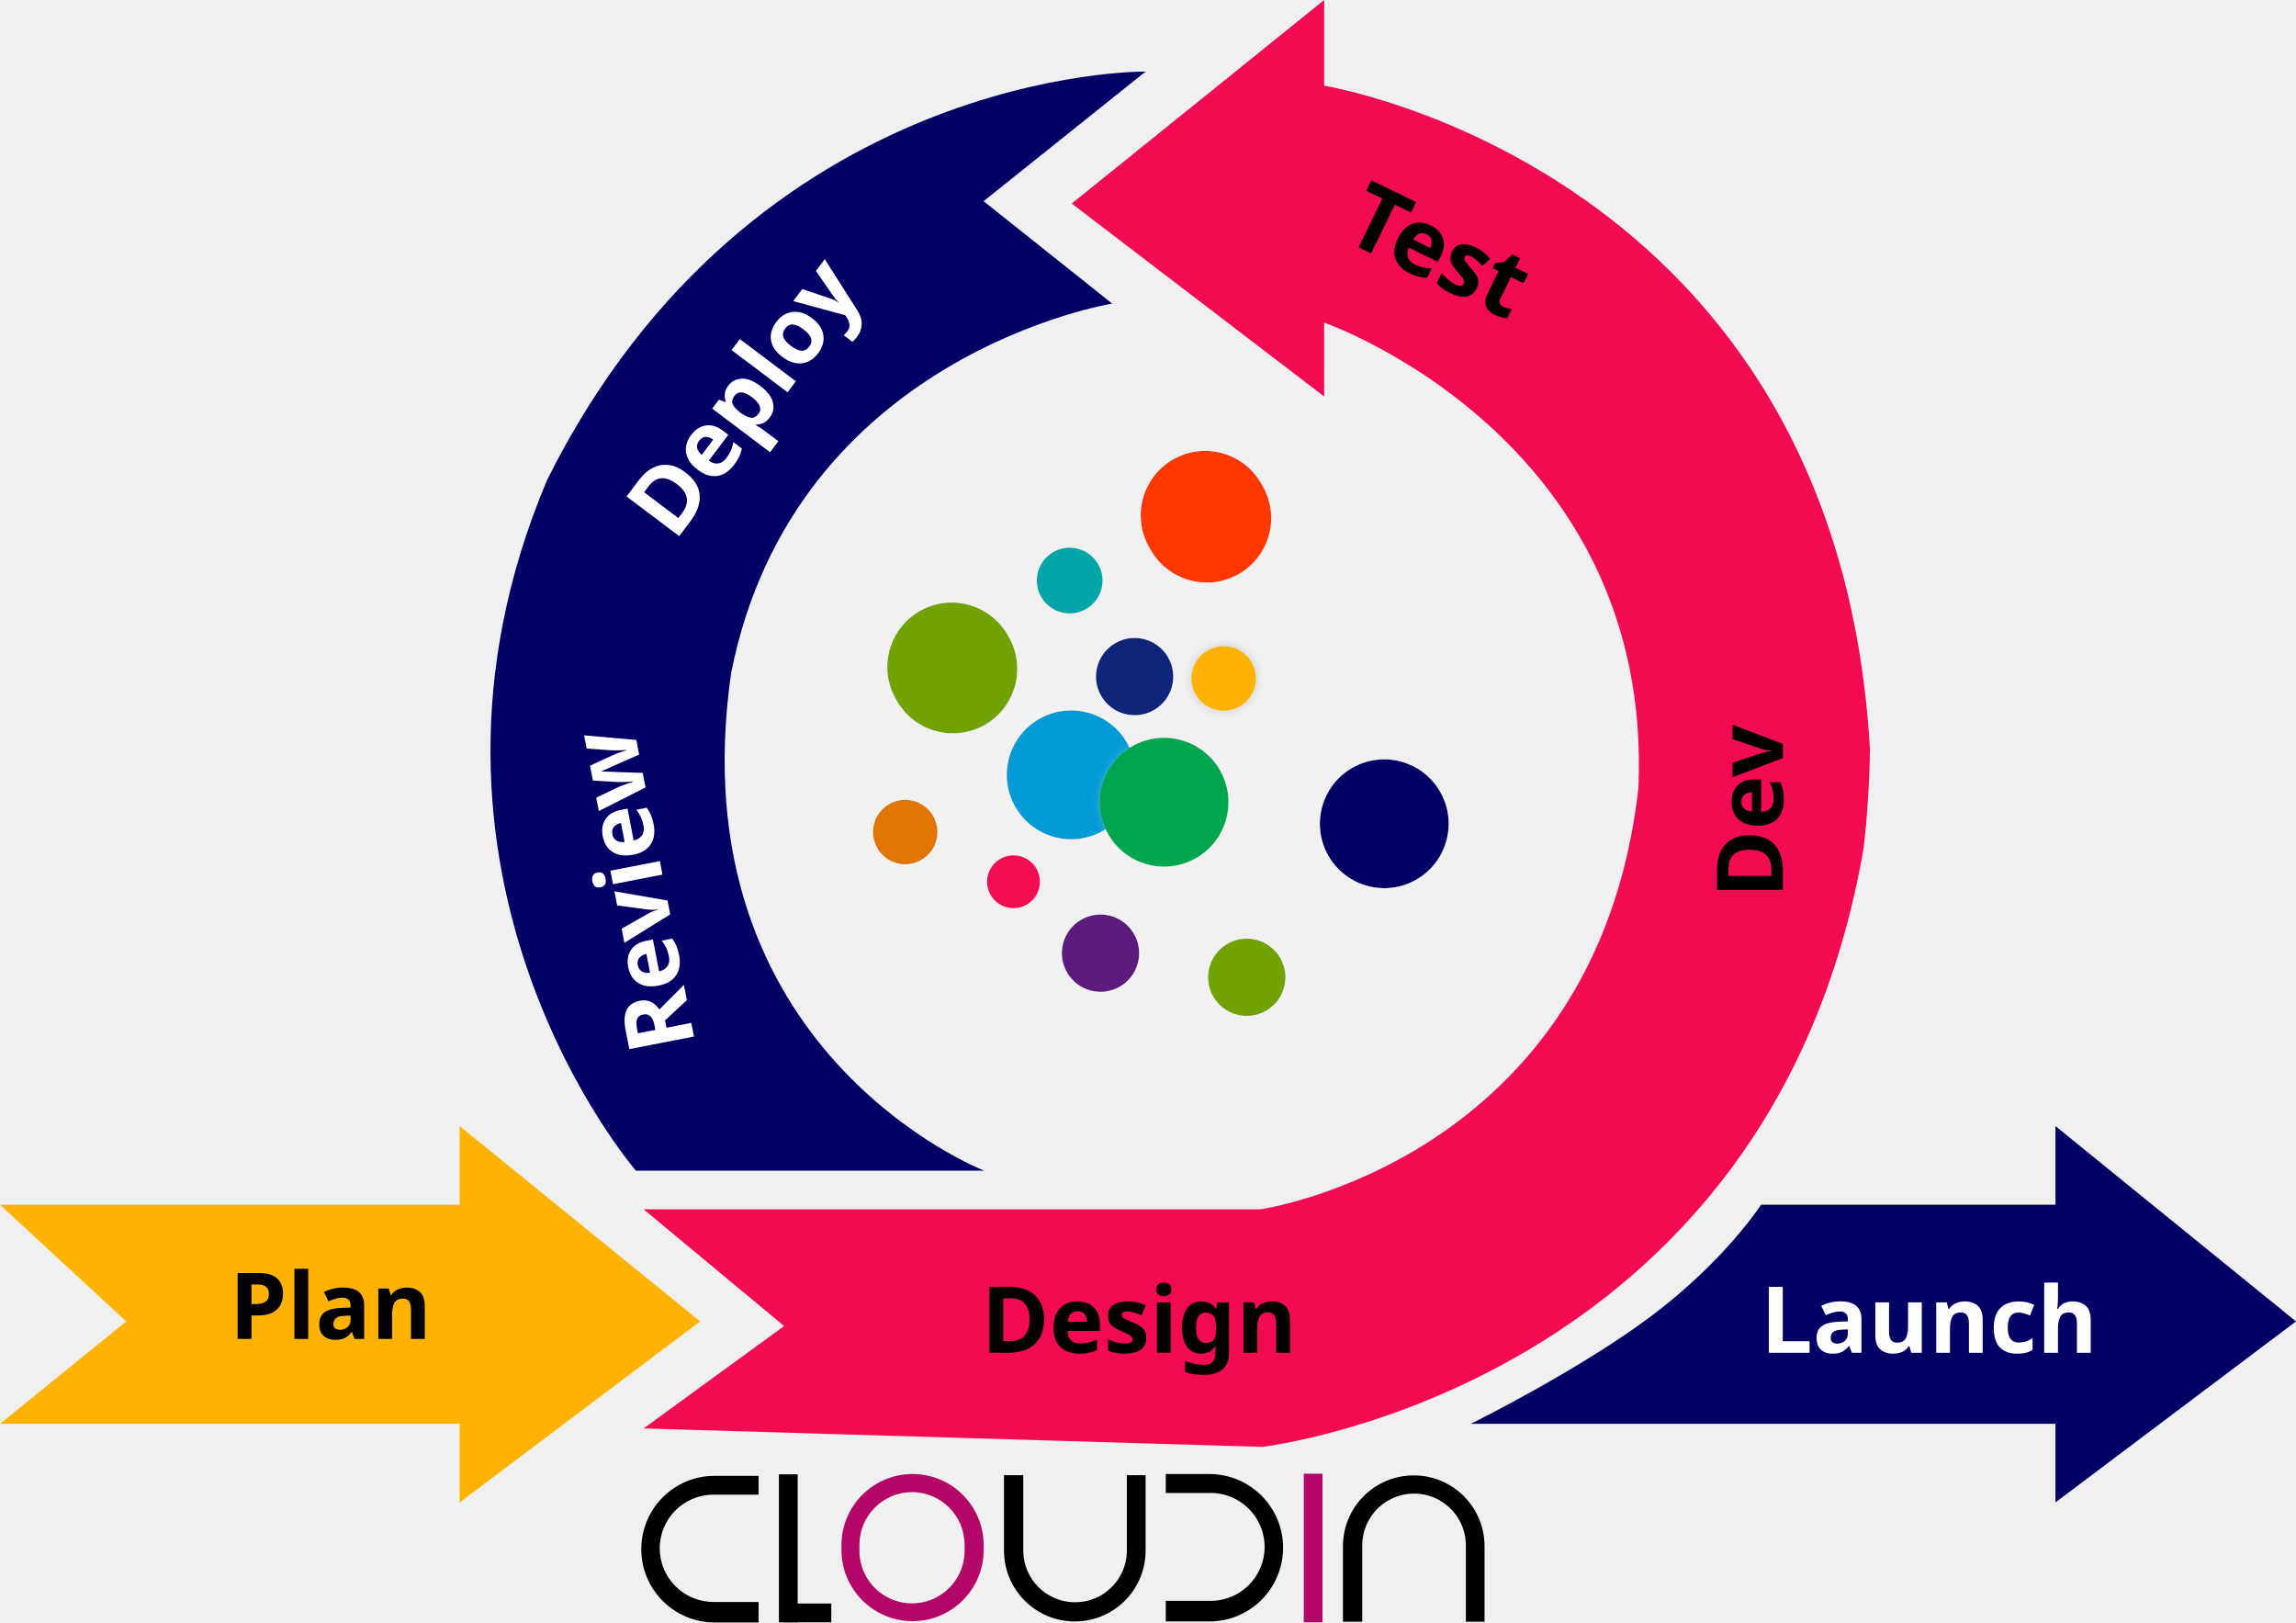
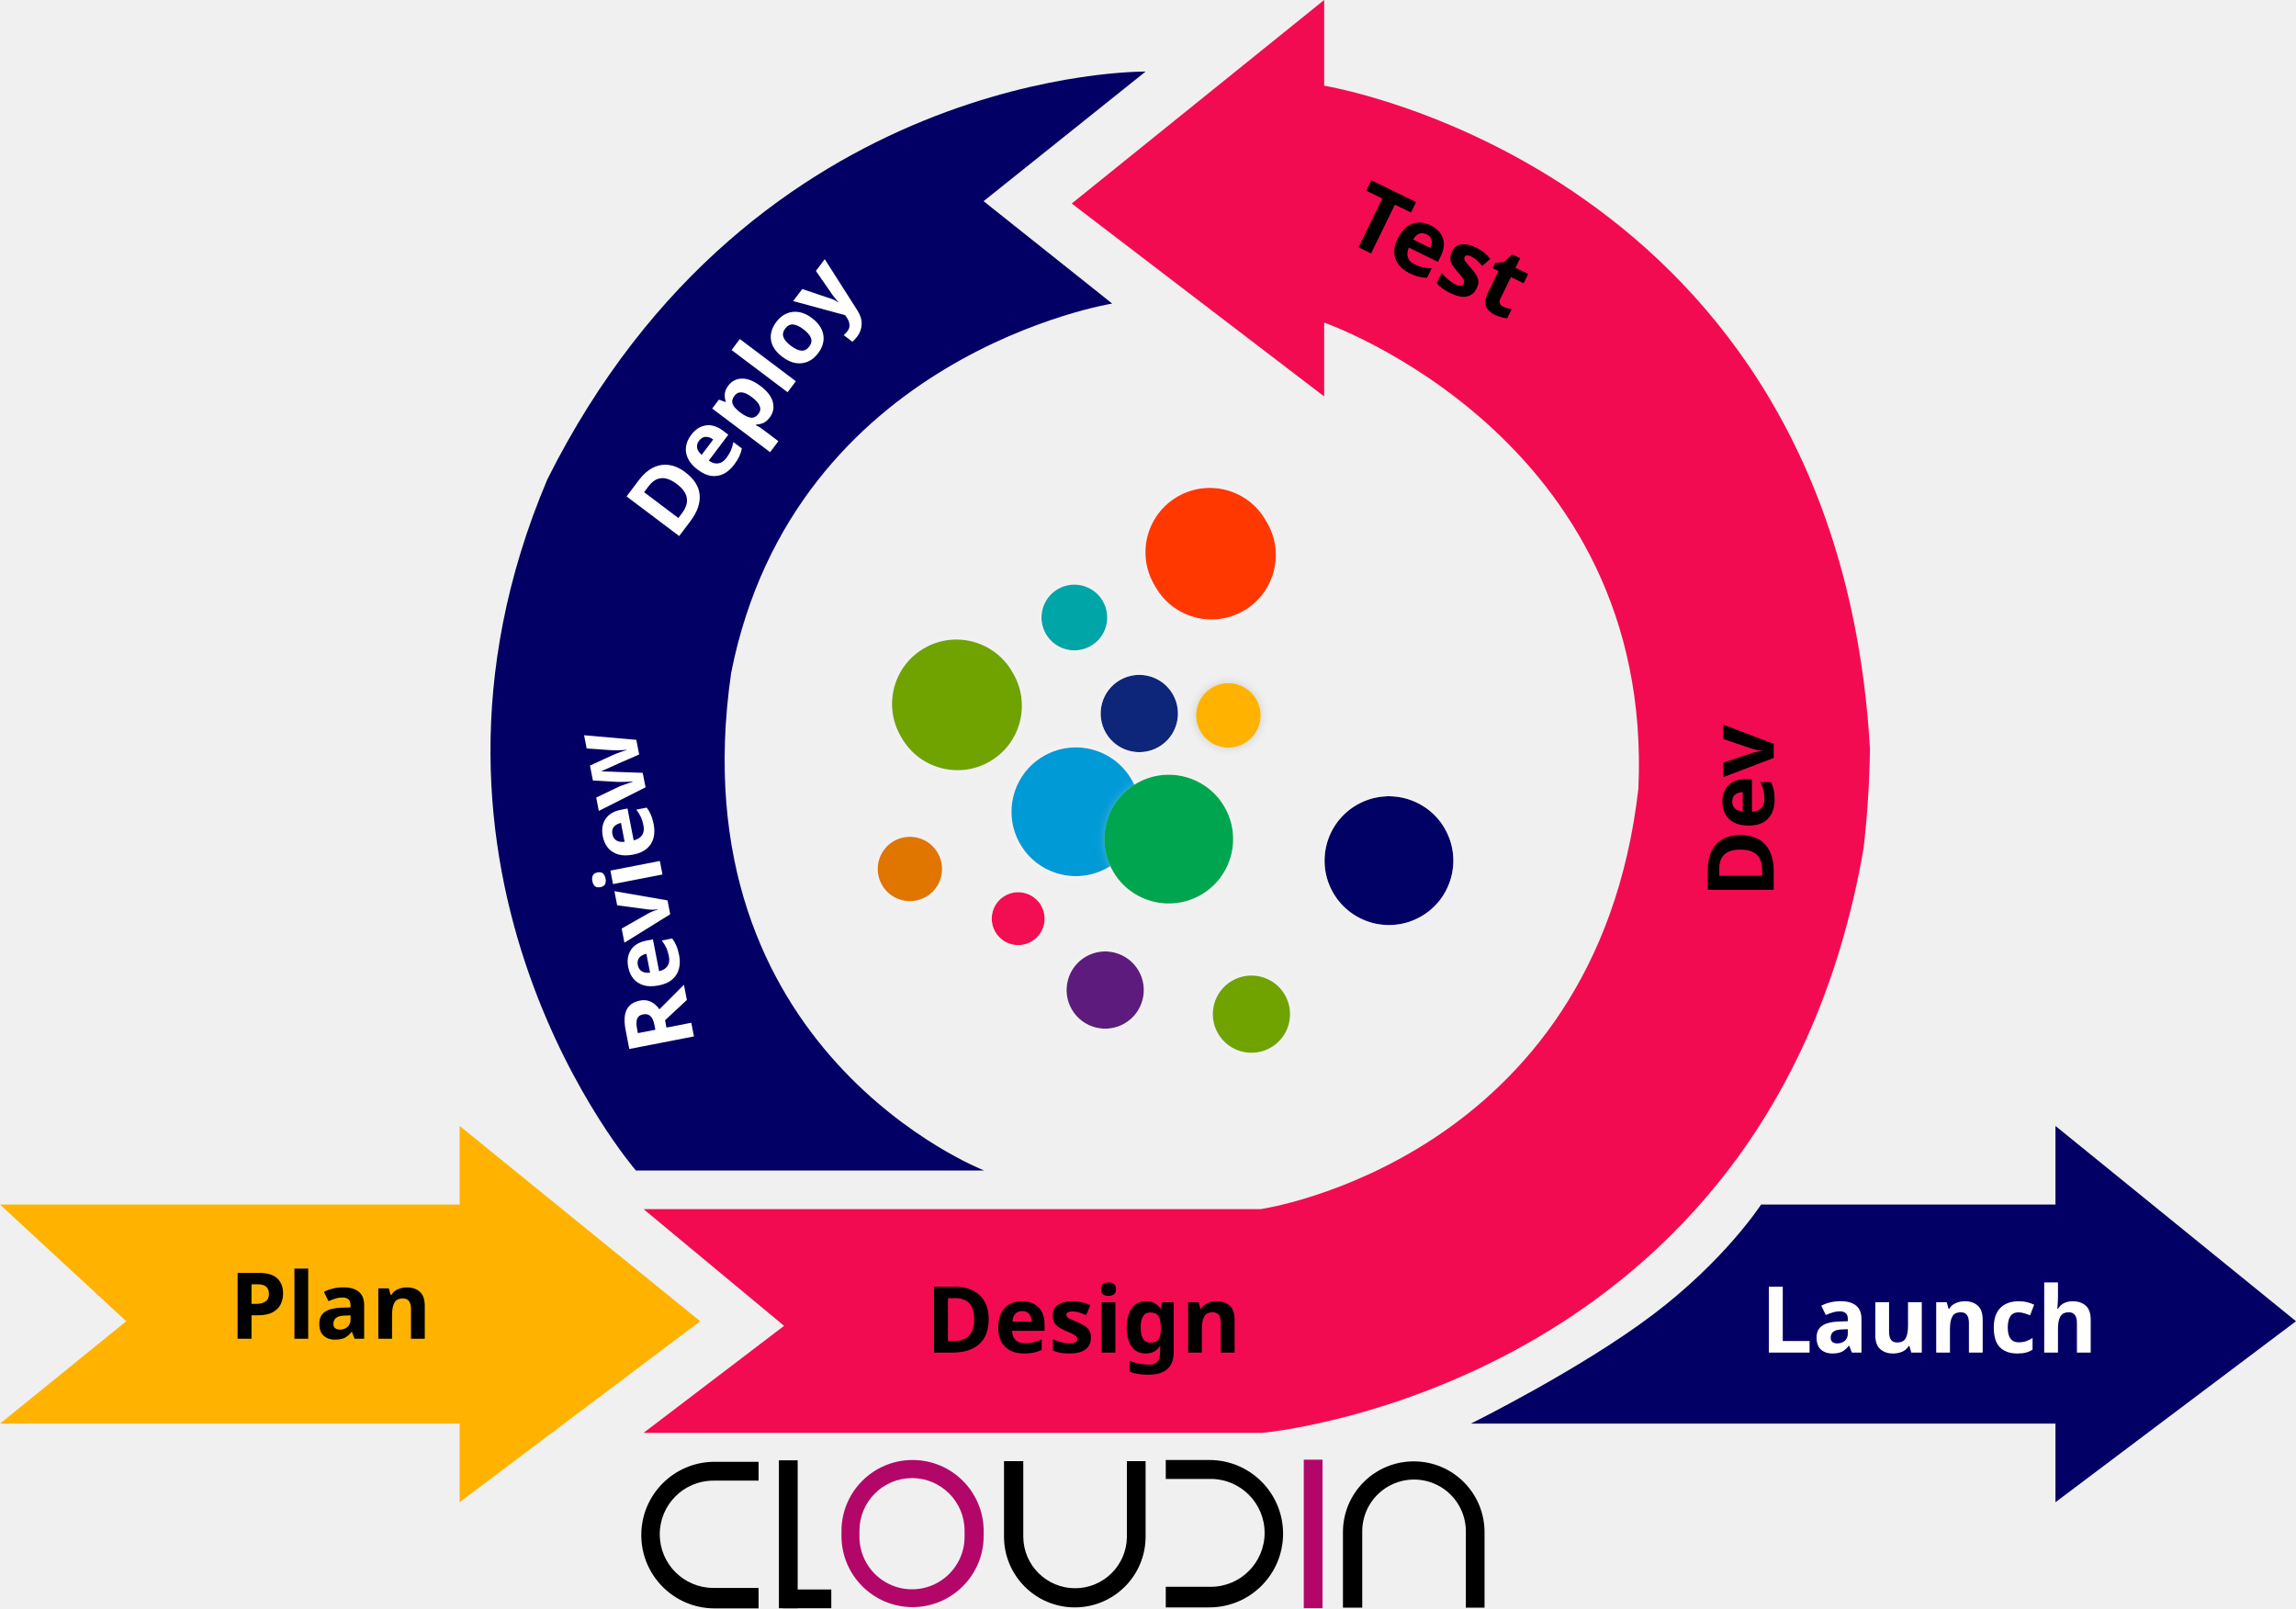
- <svg xmlns="http://www.w3.org/2000/svg" width="497.811" height="351.732" viewBox="0 0 497.811 351.732">
+ <svg xmlns="http://www.w3.org/2000/svg" width="497.811" height="348.732" viewBox="0 0 497.811 348.732">
  <defs>
-     <filter id="Path_80" x="183.467" y="122.513" width="44.128" height="44.298" filterUnits="userSpaceOnUse">
+     <filter id="Path_80" x="184.467" y="130.513" width="44.128" height="44.298" filterUnits="userSpaceOnUse">
      <feOffset input="SourceAlpha" />
      <feGaussianBlur stdDeviation="1" result="blur" />
      <feFlood flood-color="#fff" flood-opacity="0.251" />
      <feComposite operator="in" in2="blur" />
      <feComposite in="SourceGraphic" />
    </filter>
-     <filter id="Path_88" x="238.284" y="89.847" width="44.243" height="44.496" filterUnits="userSpaceOnUse">
+     <filter id="Path_88" x="239.284" y="97.847" width="44.243" height="44.496" filterUnits="userSpaceOnUse">
      <feOffset input="SourceAlpha" />
      <feGaussianBlur stdDeviation="1" result="blur-2" />
      <feFlood flood-color="#fff" flood-opacity="0.251" />
      <feComposite operator="in" in2="blur-2" />
      <feComposite in="SourceGraphic" />
    </filter>
-     <filter id="Path_81" x="209.223" y="145.864" width="43.896" height="43.896" filterUnits="userSpaceOnUse">
+     <filter id="Path_81" x="210.223" y="153.864" width="43.896" height="43.896" filterUnits="userSpaceOnUse">
      <feOffset input="SourceAlpha" />
      <feGaussianBlur stdDeviation="1" result="blur-3" />
      <feFlood flood-color="#fff" flood-opacity="0.451" />
      <feComposite operator="in" in2="blur-3" />
      <feComposite in="SourceGraphic" />
    </filter>
-     <filter id="Path_82" x="229.286" y="151.809" width="43.896" height="43.896" filterUnits="userSpaceOnUse">
+     <filter id="Path_82" x="230.286" y="159.809" width="43.896" height="43.896" filterUnits="userSpaceOnUse">
      <feOffset input="SourceAlpha" />
      <feGaussianBlur stdDeviation="1" result="blur-4" />
      <feFlood flood-color="#fff" flood-opacity="0.251" />
      <feComposite operator="in" in2="blur-4" />
      <feComposite in="SourceGraphic" />
    </filter>
-     <filter id="Path_89" x="276.859" y="156.565" width="43.896" height="43.896" filterUnits="userSpaceOnUse">
+     <filter id="Path_89" x="277.859" y="164.565" width="43.896" height="43.896" filterUnits="userSpaceOnUse">
      <feOffset input="SourceAlpha" />
      <feGaussianBlur stdDeviation="1" result="blur-5" />
      <feFlood flood-color="#fff" flood-opacity="0.251" />
      <feComposite operator="in" in2="blur-5" />
      <feComposite in="SourceGraphic" />
    </filter>
-     <filter id="Path_79" x="182.79" y="167.65" width="24.948" height="24.948" filterUnits="userSpaceOnUse">
+     <filter id="Path_79" x="183.79" y="175.65" width="24.948" height="24.948" filterUnits="userSpaceOnUse">
      <feOffset input="SourceAlpha" />
      <feGaussianBlur stdDeviation="1" result="blur-6" />
      <feFlood flood-color="#fff" flood-opacity="0.251" />
      <feComposite operator="in" in2="blur-6" />
      <feComposite in="SourceGraphic" />
    </filter>
-     <filter id="Path_83" x="207.855" y="180.132" width="21.567" height="21.568" filterUnits="userSpaceOnUse">
+     <filter id="Path_83" x="208.855" y="188.132" width="21.567" height="21.568" filterUnits="userSpaceOnUse">
      <feOffset input="SourceAlpha" />
      <feGaussianBlur stdDeviation="1" result="blur-7" />
      <feFlood flood-color="#fff" flood-opacity="0.251" />
      <feComposite operator="in" in2="blur-7" />
      <feComposite in="SourceGraphic" />
    </filter>
-     <filter id="Path_84" x="223.042" y="191.998" width="28.737" height="28.737" filterUnits="userSpaceOnUse">
+     <filter id="Path_84" x="224.042" y="199.998" width="28.737" height="28.737" filterUnits="userSpaceOnUse">
      <feOffset input="SourceAlpha" />
      <feGaussianBlur stdDeviation="1" result="blur-8" />
      <feFlood flood-color="#fff" flood-opacity="0.251" />
      <feComposite operator="in" in2="blur-8" />
      <feComposite in="SourceGraphic" />
    </filter>
-     <filter id="Path_85" x="230.532" y="132.257" width="28.737" height="28.737" filterUnits="userSpaceOnUse">
+     <filter id="Path_85" x="231.532" y="140.257" width="28.737" height="28.737" filterUnits="userSpaceOnUse">
      <feOffset input="SourceAlpha" />
      <feGaussianBlur stdDeviation="1" result="blur-9" />
      <feFlood flood-color="#fff" flood-opacity="0.251" />
      <feComposite operator="in" in2="blur-9" />
      <feComposite in="SourceGraphic" />
    </filter>
-     <filter id="Path_86" x="218.227" y="113.178" width="25.357" height="25.357" filterUnits="userSpaceOnUse">
+     <filter id="Path_86" x="219.227" y="121.178" width="25.357" height="25.357" filterUnits="userSpaceOnUse">
      <feOffset input="SourceAlpha" />
      <feGaussianBlur stdDeviation="1" result="blur-10" />
      <feFlood flood-color="#fff" flood-opacity="0.251" />
      <feComposite operator="in" in2="blur-10" />
      <feComposite in="SourceGraphic" />
    </filter>
-     <filter id="Path_87" x="251.672" y="134.603" width="24.948" height="24.948" filterUnits="userSpaceOnUse">
+     <filter id="Path_87" x="252.672" y="142.603" width="24.948" height="24.948" filterUnits="userSpaceOnUse">
      <feOffset input="SourceAlpha" />
      <feGaussianBlur stdDeviation="1" result="blur-11" />
      <feFlood flood-opacity="0.161" />
      <feComposite operator="in" in2="blur-11" />
      <feComposite in="SourceGraphic" />
    </filter>
-     <filter id="Path_77" x="254.632" y="197.269" width="28.737" height="28.737" filterUnits="userSpaceOnUse">
+     <filter id="Path_77" x="255.632" y="205.269" width="28.737" height="28.737" filterUnits="userSpaceOnUse">
      <feOffset input="SourceAlpha" />
      <feGaussianBlur stdDeviation="1" result="blur-12" />
      <feFlood flood-color="#fff" flood-opacity="0.251" />
      <feComposite operator="in" in2="blur-12" />
      <feComposite in="SourceGraphic" />
    </filter>
  </defs>
  <g id="Group_381" data-name="Group 381" transform="translate(-9397.281 -235.736)">
    <path id="Path_251" data-name="Path 251" d="M9496.939,484.864l52.152,42.342-52.152,39.244V549.41h-99.658l27.367-22.2-27.367-25.3h99.658Z" transform="translate(0 -5)" fill="#ffb300" />
    <path id="Path_252" data-name="Path 252" d="M9496.939,484.864l52.152,42.342-52.152,39.244V549.41H9370.174s23.679-11.7,39.414-23.575,23.526-23.93,23.526-23.93h63.825Z" transform="translate(346 -5)" fill="#030065" />
-     <path id="Path_253" data-name="Path 253" d="M9536.82,497.9h133.8s72.679-10.486,81.889-91.169c3.445-76.245-68.126-101.048-68.126-101.048v16.007l-54.734-41.825,54.734-44.133v18.589s111.111,17.848,118.339,143.836a215.694,215.694,0,0,1-1.392,21.556c-20.3,117.093-130.372,129.693-130.372,129.693l-134.135-4,30.465-22.2Z" fill="#f30b52" />
+     <path id="Path_253" data-name="Path 253" d="M9536.82,497.9h133.8s72.679-10.486,81.889-91.169c3.445-76.245-68.126-101.048-68.126-101.048v16.007l-54.734-41.825,54.734-44.133v18.589s111.111,17.848,118.339,143.836a215.694,215.694,0,0,1-1.392,21.556c-20.3,117.093-130.372,126.693-130.372,126.693H9536.82l30.465-23.2Z" fill="#f30b52" />
    <path id="Path_254" data-name="Path 254" d="M9638.424,301.556l-27.884-22.2,35.124-28.1s-84.854-1.175-129.71,88.416c-36.335,85.739,19.2,149.848,19.2,149.848h75.5s-66.72-25.818-54.844-107.92C9569.519,312.591,9638.424,301.556,9638.424,301.556Z" fill="#030065" />
-     <g id="Group_379" data-name="Group 379" transform="translate(8948.48 464.368) rotate(-30)">
-       <g transform="matrix(0.87, 0.5, -0.5, 0.87, 502.99, 26.4)" filter="url(#Path_80)">
-         <path id="Path_80-2" data-name="Path 80" d="M13.871,0h.464a13.871,13.871,0,0,1,0,27.742h-.464A13.871,13.871,0,0,1,13.871,0Z" transform="matrix(0.5, 0.87, -0.87, 0.5, 210.49, 125.51)" fill="#70a300" />
+     <g id="Group_379" data-name="Group 379" transform="translate(8949.48 472.368) rotate(-30)">
+       <g transform="matrix(0.87, 0.5, -0.5, 0.87, 506.12, 18.97)" filter="url(#Path_80)">
+         <path id="Path_80-2" data-name="Path 80" d="M13.871,0h.464a13.871,13.871,0,0,1,0,27.742h-.464A13.871,13.871,0,0,1,13.871,0Z" transform="matrix(0.5, 0.87, -0.87, 0.5, 211.49, 133.51)" fill="#70a300" />
      </g>
-       <g transform="matrix(0.87, 0.5, -0.5, 0.87, 502.99, 26.4)" filter="url(#Path_88)">
-         <path id="Path_88-2" data-name="Path 88" d="M13.871,0h.694a13.871,13.871,0,0,1,0,27.742h-.694A13.871,13.871,0,0,1,13.871,0Z" transform="matrix(0.5, 0.87, -0.87, 0.5, 265.31, 92.85)" fill="#ff3900" />
+       <g transform="matrix(0.87, 0.5, -0.5, 0.87, 506.12, 18.97)" filter="url(#Path_88)">
+         <path id="Path_88-2" data-name="Path 88" d="M13.871,0h.694a13.871,13.871,0,0,1,0,27.742h-.694A13.871,13.871,0,0,1,13.871,0Z" transform="matrix(0.5, 0.87, -0.87, 0.5, 266.31, 100.85)" fill="#ff3900" />
      </g>
-       <g transform="matrix(0.87, 0.5, -0.5, 0.87, 502.99, 26.4)" filter="url(#Path_81)">
-         <path id="Path_81-2" data-name="Path 81" d="M13.871,0A13.871,13.871,0,0,1,27.742,13.871h0A13.871,13.871,0,1,1,0,13.871H0A13.871,13.871,0,0,1,13.871,0Z" transform="matrix(0.5, 0.87, -0.87, 0.5, 236.25, 148.86)" fill="#009ad6" />
+       <g transform="matrix(0.87, 0.5, -0.5, 0.87, 506.12, 18.97)" filter="url(#Path_81)">
+         <path id="Path_81-2" data-name="Path 81" d="M13.871,0A13.871,13.871,0,0,1,27.742,13.871h0A13.871,13.871,0,1,1,0,13.871H0A13.871,13.871,0,0,1,13.871,0Z" transform="matrix(0.5, 0.87, -0.87, 0.5, 237.25, 156.86)" fill="#009ad6" />
      </g>
-       <g transform="matrix(0.87, 0.5, -0.5, 0.87, 502.99, 26.4)" filter="url(#Path_82)">
-         <path id="Path_82-2" data-name="Path 82" d="M13.871,0A13.871,13.871,0,0,1,27.742,13.871h0A13.871,13.871,0,1,1,0,13.871H0A13.871,13.871,0,0,1,13.871,0Z" transform="matrix(0.5, 0.87, -0.87, 0.5, 256.31, 154.81)" fill="#00a650" />
+       <g transform="matrix(0.87, 0.5, -0.5, 0.87, 506.12, 18.97)" filter="url(#Path_82)">
+         <path id="Path_82-2" data-name="Path 82" d="M13.871,0A13.871,13.871,0,0,1,27.742,13.871h0A13.871,13.871,0,1,1,0,13.871H0A13.871,13.871,0,0,1,13.871,0Z" transform="matrix(0.5, 0.87, -0.87, 0.5, 257.31, 162.81)" fill="#00a650" />
      </g>
-       <g transform="matrix(0.87, 0.5, -0.5, 0.87, 502.99, 26.4)" filter="url(#Path_89)">
-         <path id="Path_89-2" data-name="Path 89" d="M13.871,0A13.871,13.871,0,0,1,27.742,13.871h0A13.871,13.871,0,1,1,0,13.871H0A13.871,13.871,0,0,1,13.871,0Z" transform="matrix(0.5, 0.87, -0.87, 0.5, 303.88, 159.56)" fill="#030065" />
+       <g transform="matrix(0.87, 0.5, -0.5, 0.87, 506.12, 18.97)" filter="url(#Path_89)">
+         <path id="Path_89-2" data-name="Path 89" d="M13.871,0A13.871,13.871,0,0,1,27.742,13.871h0A13.871,13.871,0,1,1,0,13.871H0A13.871,13.871,0,0,1,13.871,0Z" transform="matrix(0.5, 0.87, -0.87, 0.5, 304.88, 167.56)" fill="#030065" />
      </g>
-       <g transform="matrix(0.87, 0.5, -0.5, 0.87, 502.99, 26.4)" filter="url(#Path_79)">
-         <path id="Path_79-2" data-name="Path 79" d="M6.935,0a6.935,6.935,0,0,1,6.935,6.935h0A6.935,6.935,0,1,1,0,6.935H0A6.935,6.935,0,0,1,6.935,0Z" transform="matrix(0.5, 0.87, -0.87, 0.5, 197.8, 170.65)" fill="#e07400" />
+       <g transform="matrix(0.87, 0.5, -0.5, 0.87, 506.12, 18.97)" filter="url(#Path_79)">
+         <path id="Path_79-2" data-name="Path 79" d="M6.935,0a6.935,6.935,0,0,1,6.935,6.935h0A6.935,6.935,0,1,1,0,6.935H0A6.935,6.935,0,0,1,6.935,0Z" transform="matrix(0.5, 0.87, -0.87, 0.5, 198.8, 178.65)" fill="#e07400" />
      </g>
-       <g transform="matrix(0.87, 0.5, -0.5, 0.87, 502.99, 26.4)" filter="url(#Path_83)">
-         <path id="Path_83-2" data-name="Path 83" d="M5.7,0a5.7,5.7,0,0,1,5.7,5.7h0A5.7,5.7,0,1,1,0,5.7H0A5.7,5.7,0,0,1,5.7,0Z" transform="matrix(0.5, 0.87, -0.87, 0.5, 220.72, 183.13)" fill="#f30b52" />
+       <g transform="matrix(0.87, 0.5, -0.5, 0.87, 506.12, 18.97)" filter="url(#Path_83)">
+         <path id="Path_83-2" data-name="Path 83" d="M5.7,0a5.7,5.7,0,0,1,5.7,5.7h0A5.7,5.7,0,1,1,0,5.7H0A5.7,5.7,0,0,1,5.7,0Z" transform="matrix(0.5, 0.87, -0.87, 0.5, 221.72, 191.13)" fill="#f30b52" />
      </g>
-       <g transform="matrix(0.87, 0.5, -0.5, 0.87, 502.99, 26.4)" filter="url(#Path_84)">
-         <path id="Path_84-2" data-name="Path 84" d="M8.322,0a8.322,8.322,0,0,1,8.322,8.322h0A8.322,8.322,0,1,1,0,8.323H0A8.322,8.322,0,0,1,8.322,0Z" transform="matrix(0.5, 0.87, -0.87, 0.5, 240.46, 195)" fill="#5d1d7d" />
+       <g transform="matrix(0.87, 0.5, -0.5, 0.87, 506.12, 18.97)" filter="url(#Path_84)">
+         <path id="Path_84-2" data-name="Path 84" d="M8.322,0a8.322,8.322,0,0,1,8.322,8.322h0A8.322,8.322,0,1,1,0,8.323H0A8.322,8.322,0,0,1,8.322,0Z" transform="matrix(0.5, 0.87, -0.87, 0.5, 241.46, 203)" fill="#5d1d7d" />
      </g>
-       <g transform="matrix(0.87, 0.5, -0.5, 0.87, 502.99, 26.4)" filter="url(#Path_85)">
-         <path id="Path_85-2" data-name="Path 85" d="M8.322,0a8.322,8.322,0,0,1,8.322,8.322h0A8.322,8.322,0,1,1,0,8.323H0A8.322,8.322,0,0,1,8.322,0Z" transform="matrix(0.5, 0.87, -0.87, 0.5, 247.95, 135.26)" fill="#11267a" />
+       <g transform="matrix(0.87, 0.5, -0.5, 0.87, 506.12, 18.97)" filter="url(#Path_85)">
+         <path id="Path_85-2" data-name="Path 85" d="M8.322,0a8.322,8.322,0,0,1,8.322,8.322h0A8.322,8.322,0,1,1,0,8.323H0A8.322,8.322,0,0,1,8.322,0Z" transform="matrix(0.5, 0.87, -0.87, 0.5, 248.95, 143.26)" fill="#11267a" />
      </g>
-       <g transform="matrix(0.87, 0.5, -0.5, 0.87, 502.99, 26.4)" filter="url(#Path_86)">
-         <path id="Path_86-2" data-name="Path 86" d="M7.085,0A7.085,7.085,0,0,1,14.17,7.085h0A7.085,7.085,0,1,1,0,7.085H0A7.085,7.085,0,0,1,7.085,0Z" transform="matrix(0.5, 0.87, -0.87, 0.5, 233.5, 116.18)" fill="#01a5a7" />
+       <g transform="matrix(0.87, 0.5, -0.5, 0.87, 506.12, 18.97)" filter="url(#Path_86)">
+         <path id="Path_86-2" data-name="Path 86" d="M7.085,0A7.085,7.085,0,0,1,14.17,7.085h0A7.085,7.085,0,1,1,0,7.085H0A7.085,7.085,0,0,1,7.085,0Z" transform="matrix(0.5, 0.87, -0.87, 0.5, 234.5, 124.18)" fill="#01a5a7" />
      </g>
-       <g transform="matrix(0.87, 0.5, -0.5, 0.87, 502.99, 26.4)" filter="url(#Path_87)">
-         <path id="Path_87-2" data-name="Path 87" d="M6.935,0a6.935,6.935,0,0,1,6.935,6.935h0A6.935,6.935,0,1,1,0,6.935H0A6.935,6.935,0,0,1,6.935,0Z" transform="matrix(0.5, 0.87, -0.87, 0.5, 266.68, 137.6)" fill="#ffb300" />
+       <g transform="matrix(0.87, 0.5, -0.5, 0.87, 506.12, 18.97)" filter="url(#Path_87)">
+         <path id="Path_87-2" data-name="Path 87" d="M6.935,0a6.935,6.935,0,0,1,6.935,6.935h0A6.935,6.935,0,1,1,0,6.935H0A6.935,6.935,0,0,1,6.935,0Z" transform="matrix(0.5, 0.87, -0.87, 0.5, 267.68, 145.6)" fill="#ffb300" />
      </g>
-       <g transform="matrix(0.87, 0.5, -0.5, 0.87, 502.99, 26.4)" filter="url(#Path_77)">
-         <path id="Path_77-2" data-name="Path 77" d="M8.322,0a8.322,8.322,0,0,1,8.322,8.322h0A8.322,8.322,0,1,1,0,8.323H0A8.322,8.322,0,0,1,8.322,0Z" transform="matrix(0.5, 0.87, -0.87, 0.5, 272.05, 200.27)" fill="#70a300" />
+       <g transform="matrix(0.87, 0.5, -0.5, 0.87, 506.12, 18.97)" filter="url(#Path_77)">
+         <path id="Path_77-2" data-name="Path 77" d="M8.322,0a8.322,8.322,0,0,1,8.322,8.322h0A8.322,8.322,0,1,1,0,8.323H0A8.322,8.322,0,0,1,8.322,0Z" transform="matrix(0.5, 0.87, -0.87, 0.5, 273.05, 208.27)" fill="#70a300" />
      </g>
    </g>
    <text id="Plan" transform="translate(9447 526)" font-size="20" font-family="SegoeUI-Bold, Segoe UI" font-weight="700">
      <tspan x="0" y="0">Plan</tspan>
    </text>
-     <text id="Design" transform="translate(9610 529)" font-size="20" font-family="SegoeUI-Bold, Segoe UI" font-weight="700">
+     <text id="Design" transform="translate(9598 529)" font-size="20" font-family="SegoeUI-Bold, Segoe UI" font-weight="700">
      <tspan x="0" y="0">Design</tspan>
    </text>
    <text id="Launch" transform="translate(9779 529)" fill="#fff" font-size="20" font-family="SegoeUI-Bold, Segoe UI" font-weight="700">
      <tspan x="0" y="0">Launch</tspan>
    </text>
-     <text id="Dev" transform="translate(9783.85 430.453) rotate(-90)" font-size="20" font-family="SegoeUI-Bold, Segoe UI" font-weight="700">
+     <text id="Dev" transform="translate(9781.85 430.453) rotate(-90)" font-size="20" font-family="SegoeUI-Bold, Segoe UI" font-weight="700">
      <tspan x="0" y="0">Dev</tspan>
    </text>
    <text id="Review" transform="translate(9548.086 462.216) rotate(-101)" fill="#fff" font-size="20" font-family="SegoeUI-Bold, Segoe UI" font-weight="700">
      <tspan x="0" y="0">Review</tspan>
    </text>
    <text id="Test" transform="translate(9687.996 287.483) rotate(26)" font-size="20" font-family="SegoeUI-Bold, Segoe UI" font-weight="700">
      <tspan x="0" y="0">Test</tspan>
    </text>
    <text id="Deploy" transform="translate(9543.46 353.398) rotate(-53)" fill="#fff" font-size="20" font-family="SegoeUI-Bold, Segoe UI" font-weight="700">
      <tspan x="0" y="0">Deploy</tspan>
    </text>
-     <g id="Group_380" data-name="Group 380" transform="translate(8813.904 256.539)">
+     <g id="Group_380" data-name="Group 380" transform="translate(8813.904 253.539)">
      <path id="Path_90" data-name="Path 90" d="M25.434,31.783H15.891A15.891,15.891,0,0,1,15.891,0h9.543V4.085h-9.8a11.63,11.63,0,0,0,0,23.26h9.8v4.438Z" transform="translate(722.419 299.146)" />
      <path id="Path_91" data-name="Path 91" d="M15.416,31.9A15.434,15.434,0,0,1,0,16.484V15.416a15.416,15.416,0,0,1,30.833,0v1.067A15.434,15.434,0,0,1,15.416,31.9ZM15.3,3.924a11.409,11.409,0,0,0-11.4,11.4v1.033a11.4,11.4,0,1,0,22.793,0V15.32A11.409,11.409,0,0,0,15.3,3.924Z" transform="translate(765.82 298.755)" fill="#b20768" />
      <g id="Group_230" data-name="Group 230" transform="translate(752.257 298.823)">
        <rect id="Rectangle_67" data-name="Rectangle 67" width="4.069" height="32.076" />
        <rect id="Rectangle_96" data-name="Rectangle 96" width="4.069" height="10.511" transform="translate(11.359 28.007) rotate(90)" />
      </g>
      <g id="Group_229" data-name="Group 229" transform="translate(866.057 298.687)">
        <rect id="Rectangle_101" data-name="Rectangle 101" width="4.069" height="32.211" fill="#b20768" />
      </g>
      <path id="Path_92" data-name="Path 92" d="M31.712,30.7H15.348a15.348,15.348,0,0,1,0-30.7H31.712V4.179H15.279a11.233,11.233,0,0,0,0,22.465H31.712V30.7Z" transform="translate(801.062 330.711) rotate(-90)" />
      <path id="Path_93" data-name="Path 93" d="M31.712,30.7H15.348a15.348,15.348,0,0,1,0-30.7H31.712V4.052H15.279a11.233,11.233,0,1,0,0,22.465H31.712V30.7Z" transform="translate(905.25 299.053) rotate(90)" />
      <path id="Path_94" data-name="Path 94" d="M25.434,31.956H15.977A15.978,15.978,0,0,1,15.977,0h9.456V4.462H15.695a11.693,11.693,0,1,0,0,23.386h9.739v4.108Z" transform="translate(861.568 330.711) rotate(180)" />
    </g>
  </g>
</svg>
